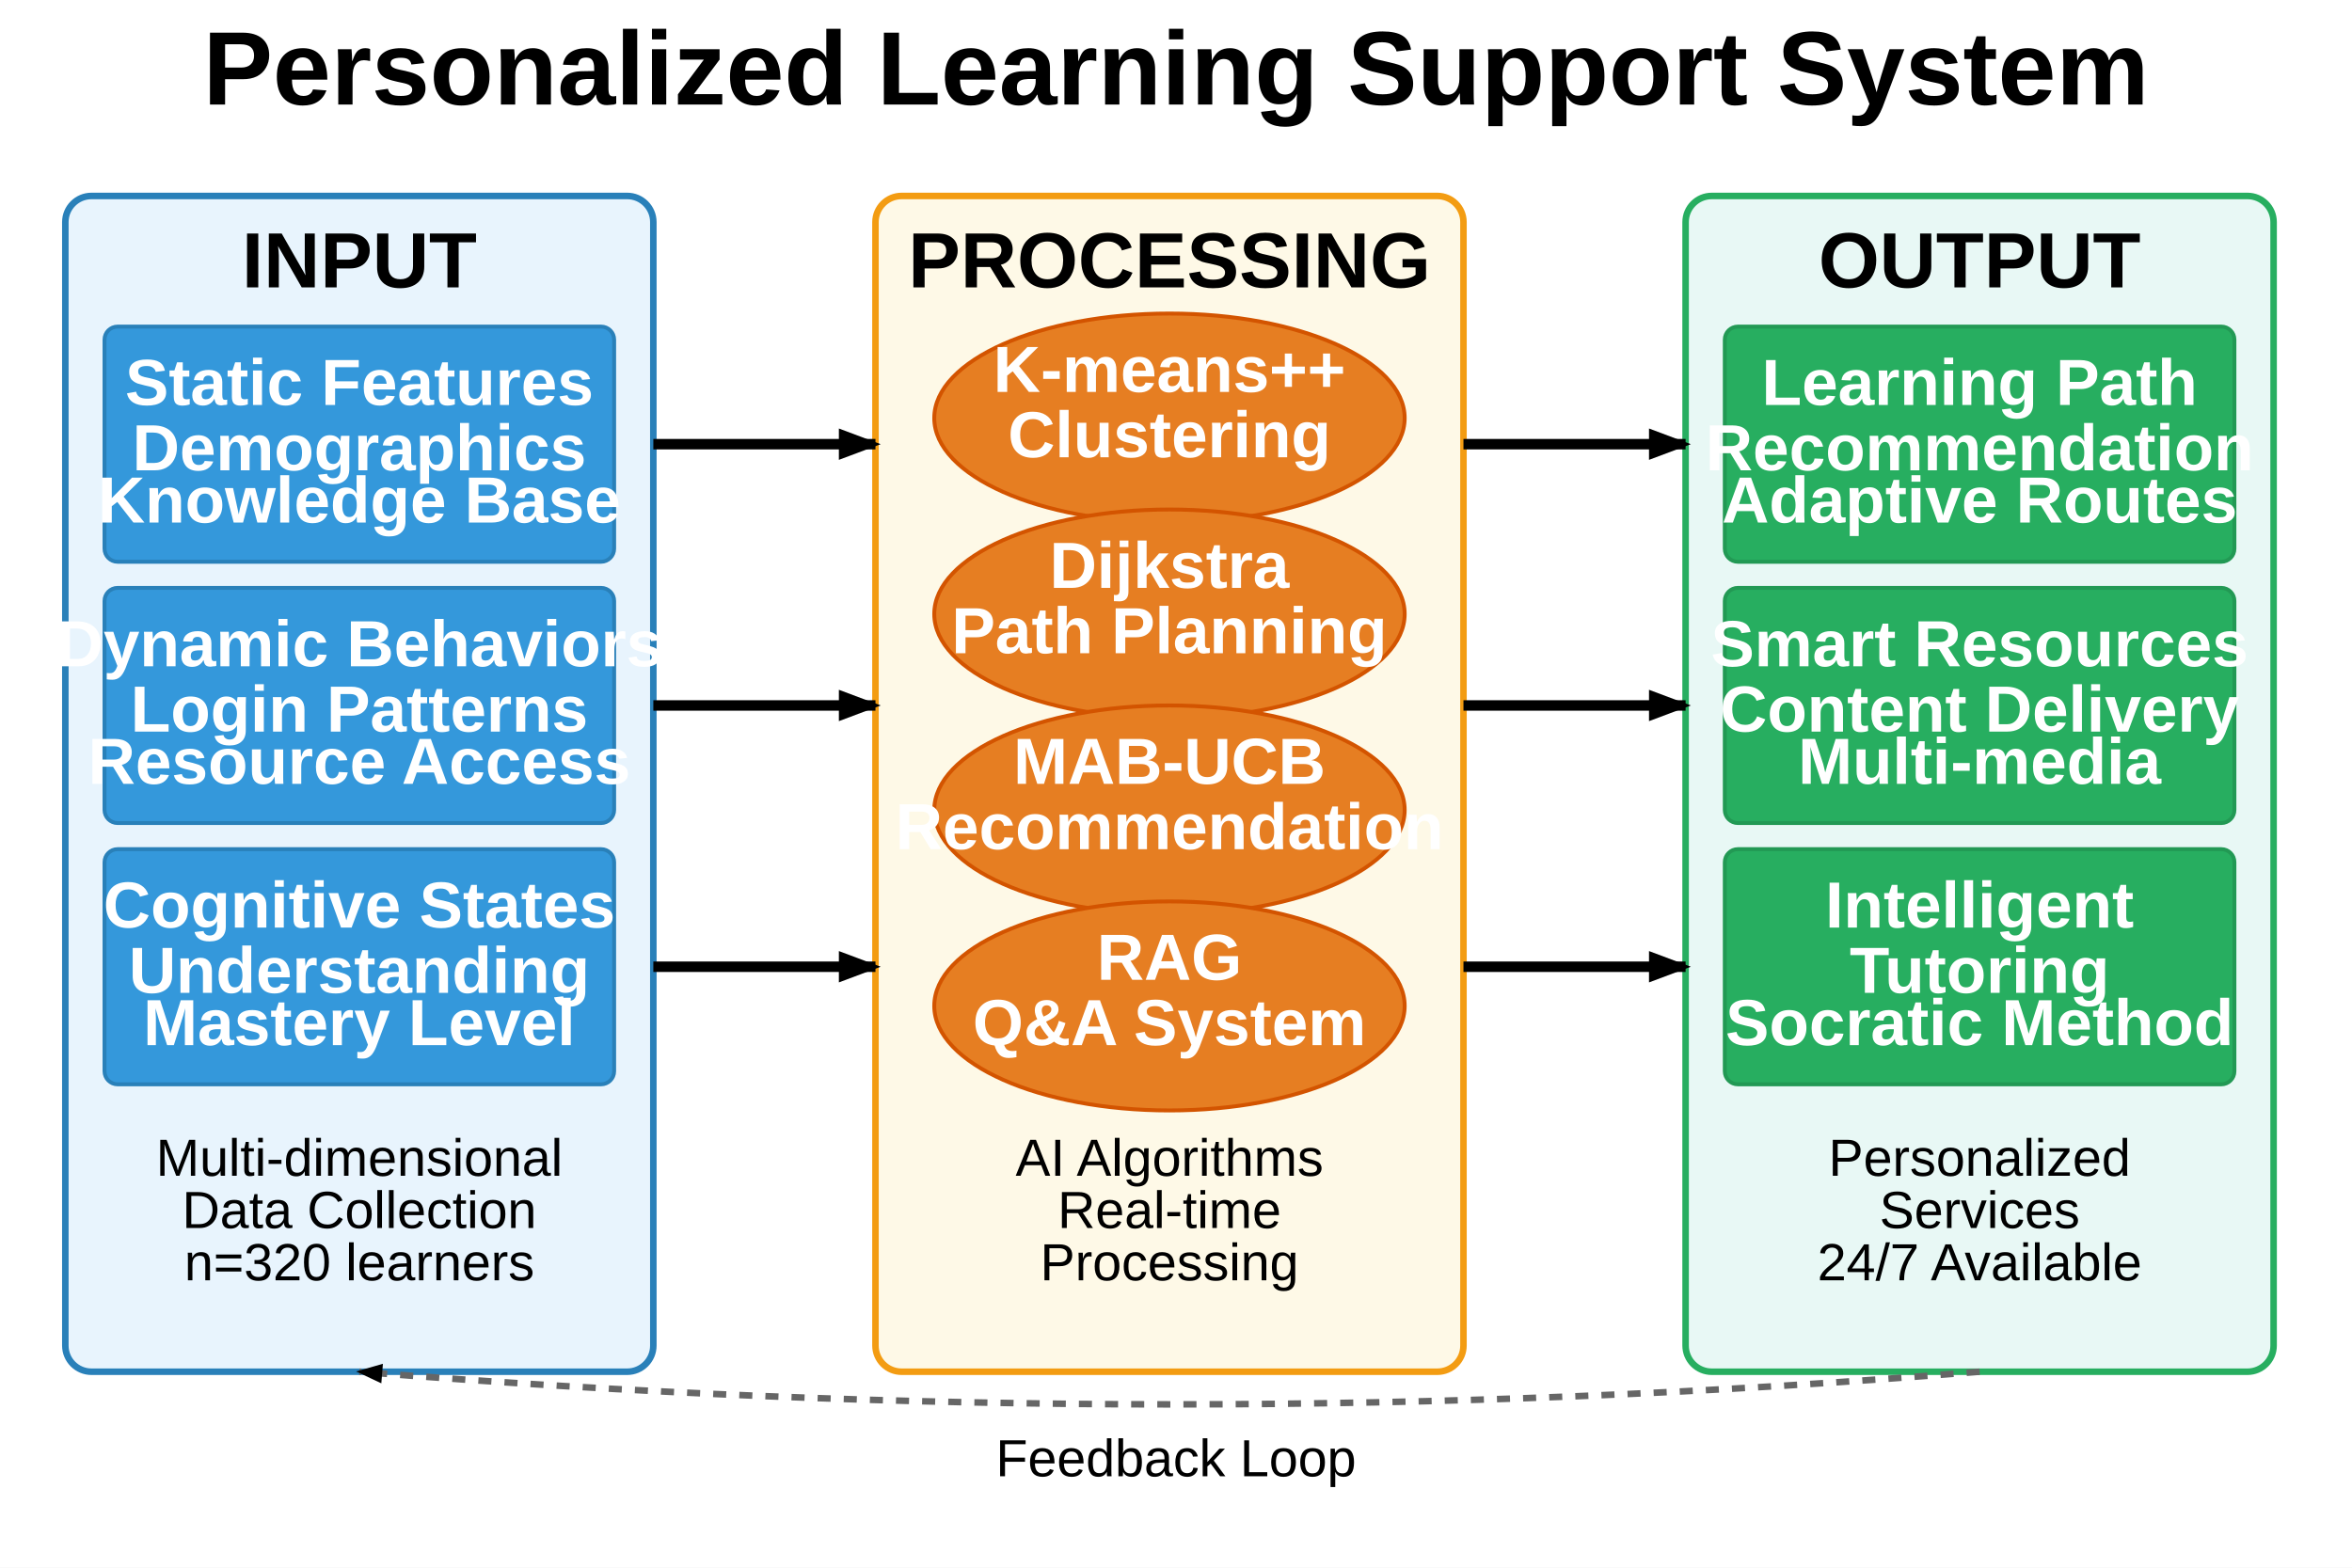
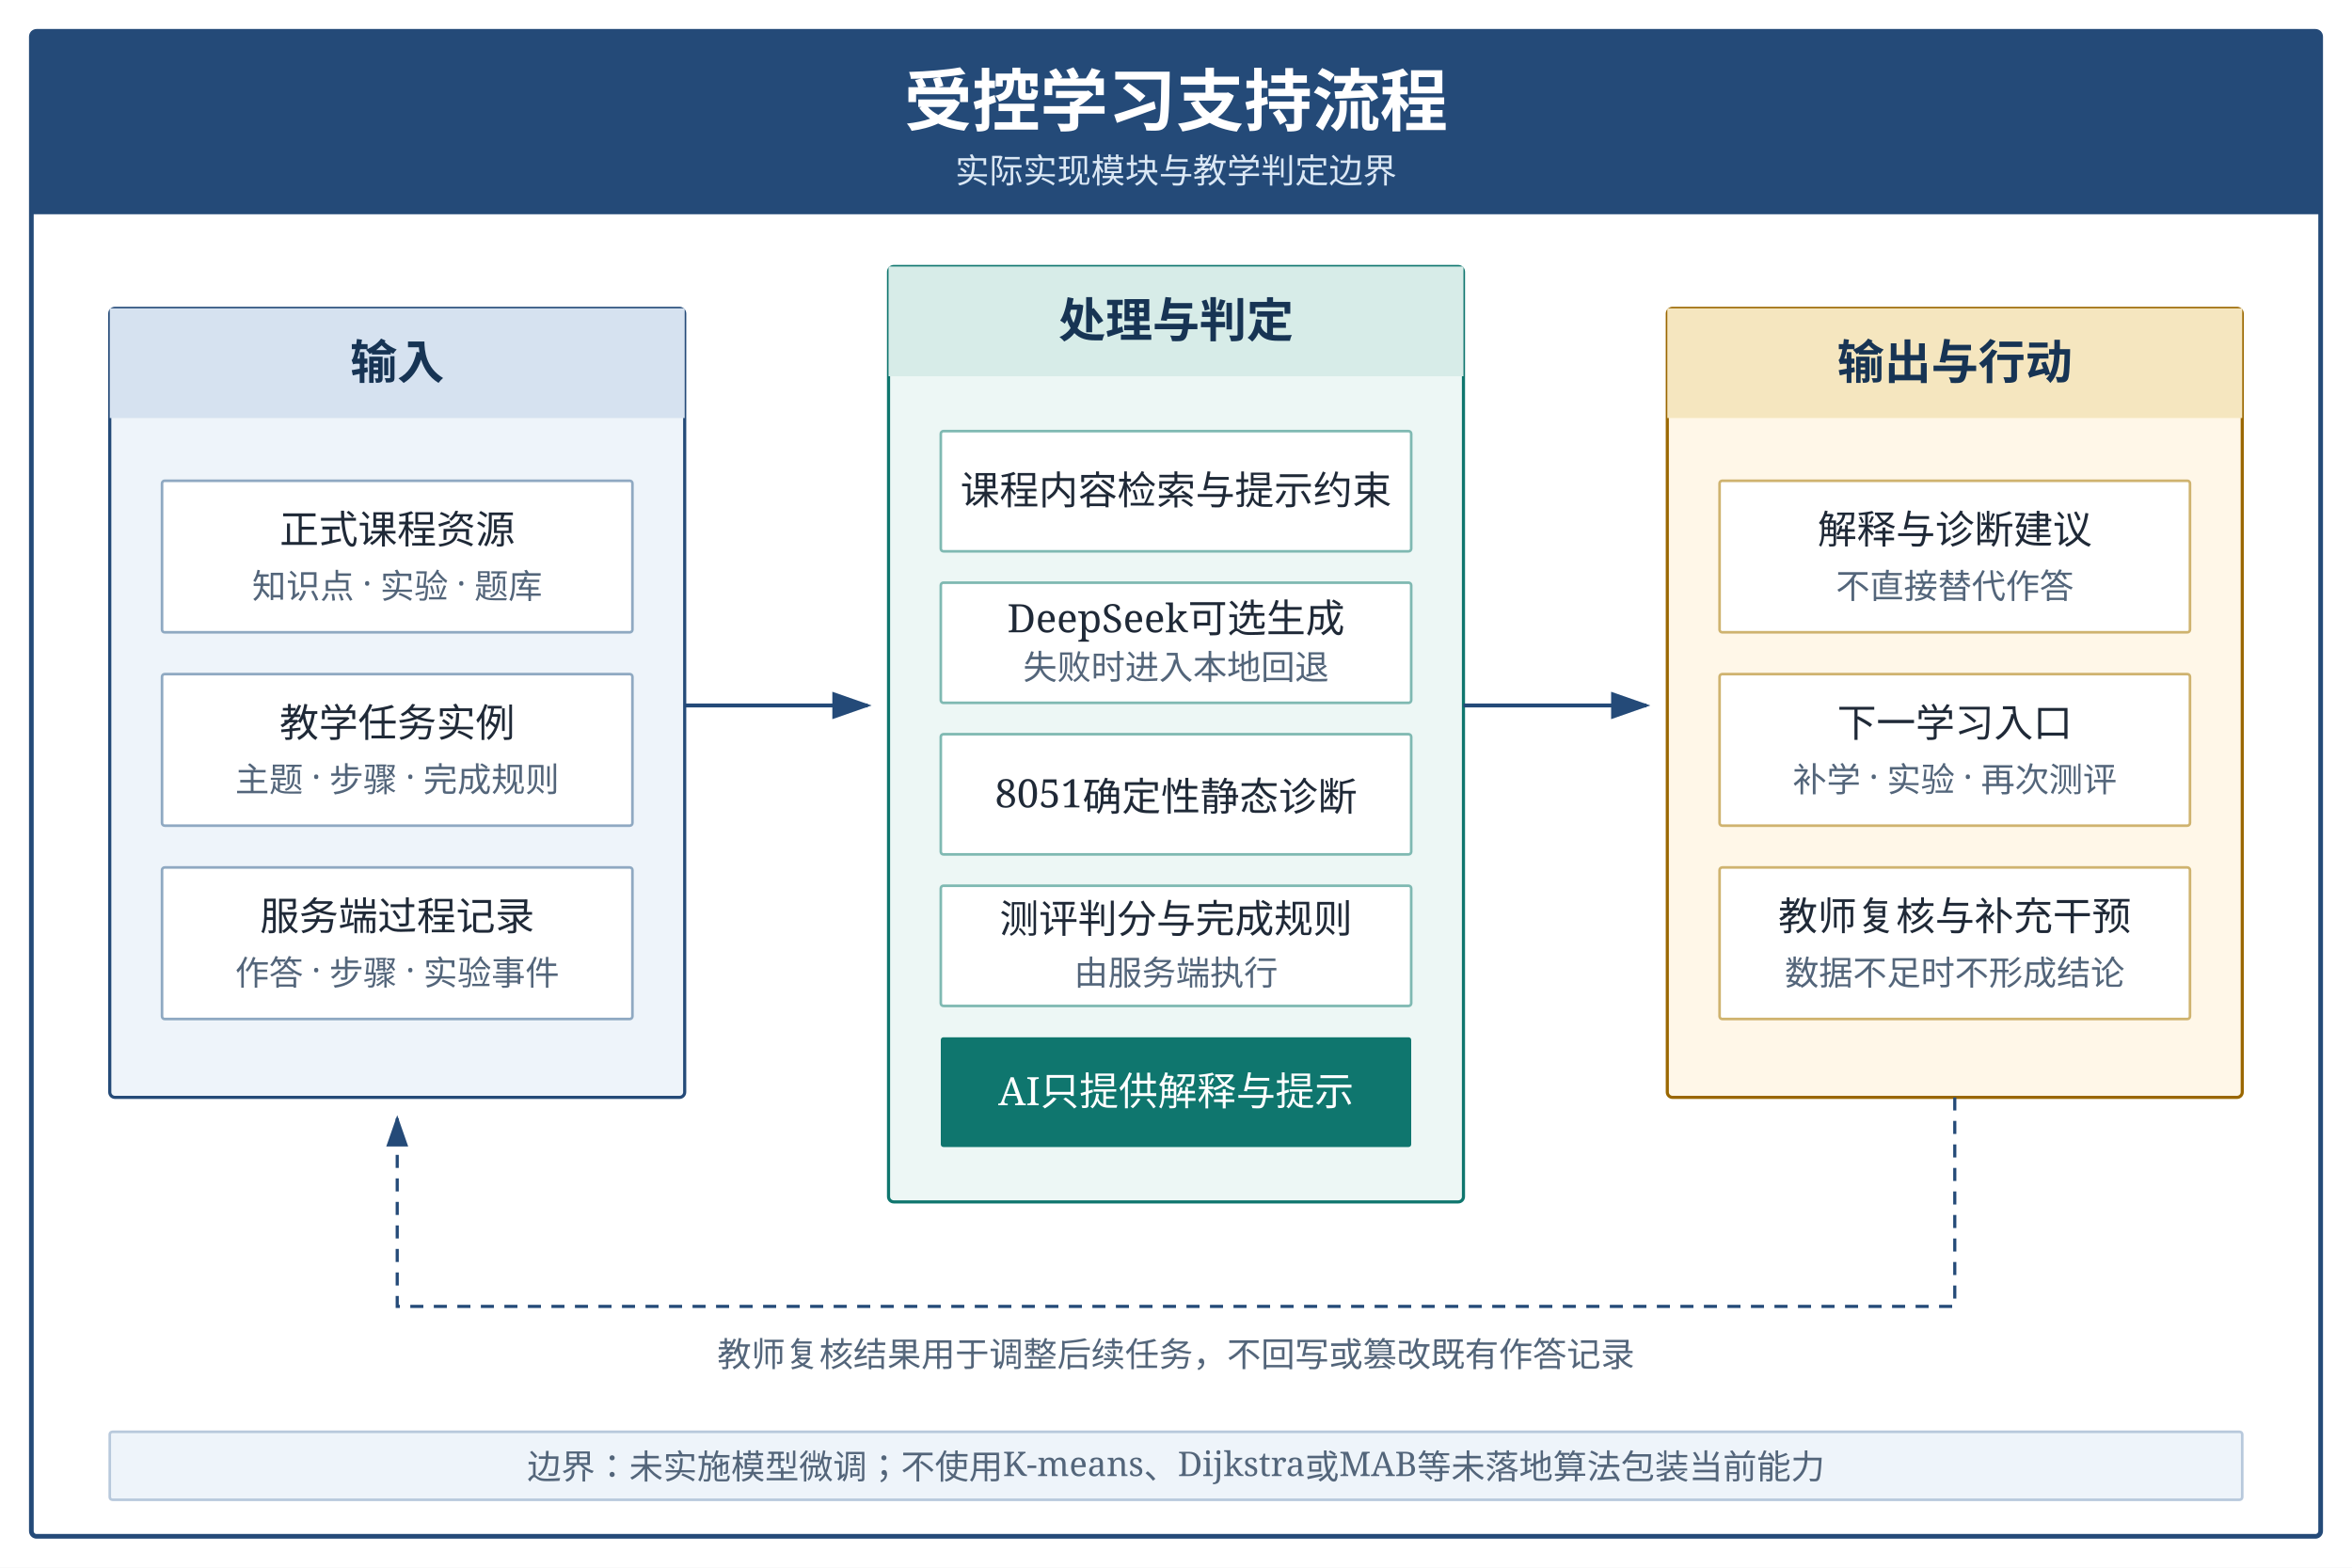
- <svg xmlns="http://www.w3.org/2000/svg" width="180" height="120" viewBox="0 0 180 120">
+ <svg xmlns="http://www.w3.org/2000/svg" width="900" height="600" viewBox="0 0 900 600" role="img" aria-labelledby="title desc">
  <defs>
+     <marker id="arr" markerWidth="10" markerHeight="8" refX="9" refY="4" orient="auto">
+       <path d="M0,0.5 L10,4 L0,7.5Z" fill="#244A78" />
+     </marker>
    <style>
-       .title-text { font-family: Arial, sans-serif; font-size: 8px; font-weight: bold; fill: #000000; }
-       .layer-text { font-family: Arial, sans-serif; font-size: 6px; font-weight: bold; fill: #000000; }
-       .module-text { font-family: Arial, sans-serif; font-size: 5px; fill: #FFFFFF; font-weight: bold; }
-       .detail-text { font-family: Arial, sans-serif; font-size: 4px; fill: #000000; }
-       
-       .input-layer { fill: #E8F4FD; stroke: #2980B9; stroke-width: 0.5; }
-       .process-layer { fill: #FEF9E7; stroke: #F39C12; stroke-width: 0.5; }
-       .output-layer { fill: #E8F8F5; stroke: #27AE60; stroke-width: 0.5; }
-       
-       .input-module { fill: #3498DB; stroke: #2980B9; stroke-width: 0.3; }
-       .process-module { fill: #E67E22; stroke: #D35400; stroke-width: 0.3; }
-       .output-module { fill: #27AE60; stroke: #229954; stroke-width: 0.3; }
-       
-       .flow-arrow { stroke: #000000; stroke-width: 0.8; fill: none; marker-end: url(#arrow); }
+       .h1{font:700 26px SimHei,'Noto Sans SC','Microsoft YaHei',sans-serif;fill:#fff}
+       .h2{font:700 18px SimHei,'Noto Sans SC','Microsoft YaHei',sans-serif;fill:#173454}
+       .body{font:400 15px SimSun,'Noto Serif SC',serif;fill:#1f2937}
+       .small{font:400 13px SimSun,'Noto Serif SC',serif;fill:#53657a}
+       .onDark{fill:#fff}
+       .light{fill:#dbe8f5}
    </style>
-     <marker id="arrow" markerWidth="4" markerHeight="3" refX="3.5" refY="1.5" orient="auto">
-       <polygon points="0,0 0,3 4,1.5" fill="#000000" />
-     </marker>
  </defs>
-   <rect width="180" height="120" fill="#FFFFFF" />
-   <text x="90" y="8" text-anchor="middle" class="title-text">Personalized Learning Support System</text>
-   <rect x="5" y="15" width="45" height="90" rx="2" class="input-layer" />
-   <text x="27.5" y="22" text-anchor="middle" class="layer-text">INPUT</text>
-   <rect x="8" y="25" width="39" height="18" rx="1" class="input-module" />
-   <text x="27.5" y="31" text-anchor="middle" class="module-text">Static Features</text>
-   <text x="27.5" y="36" text-anchor="middle" class="module-text">Demographics</text>
-   <text x="27.5" y="40" text-anchor="middle" class="module-text">Knowledge Base</text>
-   <rect x="8" y="45" width="39" height="18" rx="1" class="input-module" />
-   <text x="27.5" y="51" text-anchor="middle" class="module-text">Dynamic Behaviors</text>
-   <text x="27.5" y="56" text-anchor="middle" class="module-text">Login Patterns</text>
-   <text x="27.5" y="60" text-anchor="middle" class="module-text">Resource Access</text>
-   <rect x="8" y="65" width="39" height="18" rx="1" class="input-module" />
-   <text x="27.5" y="71" text-anchor="middle" class="module-text">Cognitive States</text>
-   <text x="27.5" y="76" text-anchor="middle" class="module-text">Understanding</text>
-   <text x="27.5" y="80" text-anchor="middle" class="module-text">Mastery Level</text>
-   <text x="27.5" y="90" text-anchor="middle" class="detail-text">Multi-dimensional</text>
-   <text x="27.5" y="94" text-anchor="middle" class="detail-text">Data Collection</text>
-   <text x="27.5" y="98" text-anchor="middle" class="detail-text">n=320 learners</text>
-   <rect x="67" y="15" width="45" height="90" rx="2" class="process-layer" />
-   <text x="89.5" y="22" text-anchor="middle" class="layer-text">PROCESSING</text>
-   <ellipse cx="89.5" cy="32" rx="18" ry="8" class="process-module" />
-   <text x="89.5" y="30" text-anchor="middle" class="module-text">K-means++</text>
-   <text x="89.5" y="35" text-anchor="middle" class="module-text">Clustering</text>
-   <ellipse cx="89.5" cy="47" rx="18" ry="8" class="process-module" />
-   <text x="89.5" y="45" text-anchor="middle" class="module-text">Dijkstra</text>
-   <text x="89.5" y="50" text-anchor="middle" class="module-text">Path Planning</text>
-   <ellipse cx="89.5" cy="62" rx="18" ry="8" class="process-module" />
-   <text x="89.5" y="60" text-anchor="middle" class="module-text">MAB-UCB</text>
-   <text x="89.5" y="65" text-anchor="middle" class="module-text">Recommendation</text>
-   <ellipse cx="89.5" cy="77" rx="18" ry="8" class="process-module" />
-   <text x="89.5" y="75" text-anchor="middle" class="module-text">RAG</text>
-   <text x="89.5" y="80" text-anchor="middle" class="module-text">Q&amp;A System</text>
-   <text x="89.5" y="90" text-anchor="middle" class="detail-text">AI Algorithms</text>
-   <text x="89.5" y="94" text-anchor="middle" class="detail-text">Real-time</text>
-   <text x="89.5" y="98" text-anchor="middle" class="detail-text">Processing</text>
-   <rect x="129" y="15" width="45" height="90" rx="2" class="output-layer" />
-   <text x="151.5" y="22" text-anchor="middle" class="layer-text">OUTPUT</text>
-   <rect x="132" y="25" width="39" height="18" rx="1" class="output-module" />
-   <text x="151.5" y="31" text-anchor="middle" class="module-text">Learning Path</text>
-   <text x="151.5" y="36" text-anchor="middle" class="module-text">Recommendation</text>
-   <text x="151.5" y="40" text-anchor="middle" class="module-text">Adaptive Routes</text>
-   <rect x="132" y="45" width="39" height="18" rx="1" class="output-module" />
-   <text x="151.5" y="51" text-anchor="middle" class="module-text">Smart Resources</text>
-   <text x="151.5" y="56" text-anchor="middle" class="module-text">Content Delivery</text>
-   <text x="151.5" y="60" text-anchor="middle" class="module-text">Multi-media</text>
-   <rect x="132" y="65" width="39" height="18" rx="1" class="output-module" />
-   <text x="151.5" y="71" text-anchor="middle" class="module-text">Intelligent</text>
-   <text x="151.5" y="76" text-anchor="middle" class="module-text">Tutoring</text>
-   <text x="151.5" y="80" text-anchor="middle" class="module-text">Socratic Method</text>
-   <text x="151.5" y="90" text-anchor="middle" class="detail-text">Personalized</text>
-   <text x="151.5" y="94" text-anchor="middle" class="detail-text">Services</text>
-   <text x="151.5" y="98" text-anchor="middle" class="detail-text">24/7 Available</text>
-   <line x1="50" y1="34" x2="67" y2="34" class="flow-arrow" />
-   <line x1="50" y1="54" x2="67" y2="54" class="flow-arrow" />
-   <line x1="50" y1="74" x2="67" y2="74" class="flow-arrow" />
-   <line x1="112" y1="34" x2="129" y2="34" class="flow-arrow" />
-   <line x1="112" y1="54" x2="129" y2="54" class="flow-arrow" />
-   <line x1="112" y1="74" x2="129" y2="74" class="flow-arrow" />
-   <path d="M 151.5 105 Q 90 110 27.5 105" stroke="#666666" stroke-width="0.5" stroke-dasharray="1,1" fill="none" marker-end="url(#arrow)" />
-   <text x="90" y="113" text-anchor="middle" class="detail-text">Feedback Loop</text>
+   <rect width="900" height="600" fill="#fff" />
+   <rect x="12" y="12" width="876" height="576" rx="2" fill="none" stroke="#244A78" stroke-width="1.8" />
+   <rect x="12" y="12" width="876" height="70" fill="#244A78" />
+   <text x="450" y="48" text-anchor="middle" class="h1">受控学习支持流程</text>
+   <text x="450" y="70" text-anchor="middle" class="small light">实际实现模块与教学判定边界</text>
+   <g id="input">
+     <rect x="42" y="118" width="220" height="302" rx="2" fill="#eef4fa" stroke="#244A78" stroke-width="1.2" />
+     <rect x="42" y="118" width="220" height="42" fill="#d6e2f0" />
+     <text x="152" y="145" text-anchor="middle" class="h2">输入</text>
+     <rect x="62" y="184" width="180" height="58" rx="1" fill="#fff" stroke="#8fa9c2" />
+     <text x="152" y="208" text-anchor="middle" class="body">正式课程资源</text>
+     <text x="152" y="229" text-anchor="middle" class="small">知识点 · 实验 · 题库</text>
+     <rect x="62" y="258" width="180" height="58" rx="1" fill="#fff" stroke="#8fa9c2" />
+     <text x="152" y="282" text-anchor="middle" class="body">教学任务实例</text>
+     <text x="152" y="303" text-anchor="middle" class="small">主题 · 步骤 · 完成规则</text>
+     <rect x="62" y="332" width="180" height="58" rx="1" fill="#fff" stroke="#8fa9c2" />
+     <text x="152" y="356" text-anchor="middle" class="body">服务端过程记录</text>
+     <text x="152" y="377" text-anchor="middle" class="small">作答 · 步骤 · 实验事件</text>
+   </g>
+   <g id="processing">
+     <rect x="340" y="102" width="220" height="358" rx="2" fill="#edf7f5" stroke="#0F766E" stroke-width="1.2" />
+     <rect x="340" y="102" width="220" height="42" fill="#d7ece8" />
+     <text x="450" y="129" text-anchor="middle" class="h2">处理与判定</text>
+     <rect x="360" y="165" width="180" height="46" rx="1" fill="#fff" stroke="#7fb9b2" />
+     <text x="450" y="193" text-anchor="middle" class="body">课程内容检索与提示约束</text>
+     <rect x="360" y="223" width="180" height="46" rx="1" fill="#fff" stroke="#7fb9b2" />
+     <text x="450" y="242" text-anchor="middle" class="body">DeepSeek可选生成</text>
+     <text x="450" y="260" text-anchor="middle" class="small">失败时进入本地回退</text>
+     <rect x="360" y="281" width="180" height="46" rx="1" fill="#fff" stroke="#7fb9b2" />
+     <text x="450" y="309" text-anchor="middle" class="body">8051确定性静态诊断</text>
+     <rect x="360" y="339" width="180" height="46" rx="1" fill="#fff" stroke="#7fb9b2" />
+     <text x="450" y="357" text-anchor="middle" class="body">测评判分与完成规则</text>
+     <text x="450" y="377" text-anchor="middle" class="small">由服务端执行</text>
+     <rect x="360" y="397" width="180" height="42" rx="1" fill="#0F766E" />
+     <text x="450" y="423" text-anchor="middle" class="body onDark">AI只提供解释与提示</text>
+   </g>
+   <g id="output">
+     <rect x="638" y="118" width="220" height="302" rx="2" fill="#fff7e8" stroke="#9A6700" stroke-width="1.2" />
+     <rect x="638" y="118" width="220" height="42" fill="#f5e6bf" />
+     <text x="748" y="145" text-anchor="middle" class="h2">输出与行动</text>
+     <rect x="658" y="184" width="180" height="58" rx="1" fill="#fff" stroke="#cfb36f" />
+     <text x="748" y="208" text-anchor="middle" class="body">解释与诊断建议</text>
+     <text x="748" y="229" text-anchor="middle" class="small">不直接替代作答</text>
+     <rect x="658" y="258" width="180" height="58" rx="1" fill="#fff" stroke="#cfb36f" />
+     <text x="748" y="282" text-anchor="middle" class="body">下一学习入口</text>
+     <text x="748" y="303" text-anchor="middle" class="small">补学 · 实验 · 再次测评</text>
+     <rect x="658" y="332" width="180" height="58" rx="1" fill="#fff" stroke="#cfb36f" />
+     <text x="748" y="356" text-anchor="middle" class="body">教师复核与补充干预</text>
+     <text x="748" y="377" text-anchor="middle" class="small">数据不足时不形成结论</text>
+   </g>
+   <line x1="262" y1="270" x2="332" y2="270" stroke="#244A78" stroke-width="1.5" marker-end="url(#arr)" />
+   <line x1="560" y1="270" x2="630" y2="270" stroke="#244A78" stroke-width="1.5" marker-end="url(#arr)" />
+   <polyline points="748,420 748,500 152,500 152,428" fill="none" stroke="#244A78" stroke-width="1.2" stroke-dasharray="5,4" marker-end="url(#arr)" />
+   <text x="450" y="523" text-anchor="middle" class="small">教师复核结果用于调整后续任务，不回写或篡改既有作答记录</text>
+   <rect x="42" y="548" width="816" height="26" rx="1" fill="#eef4fa" stroke="#b8c9dc" />
+   <text x="450" y="566" text-anchor="middle" class="small">边界：未实施模型微调；不使用K-means、Dijkstra或MAB等未落地算法包装当前能力</text>
</svg>
